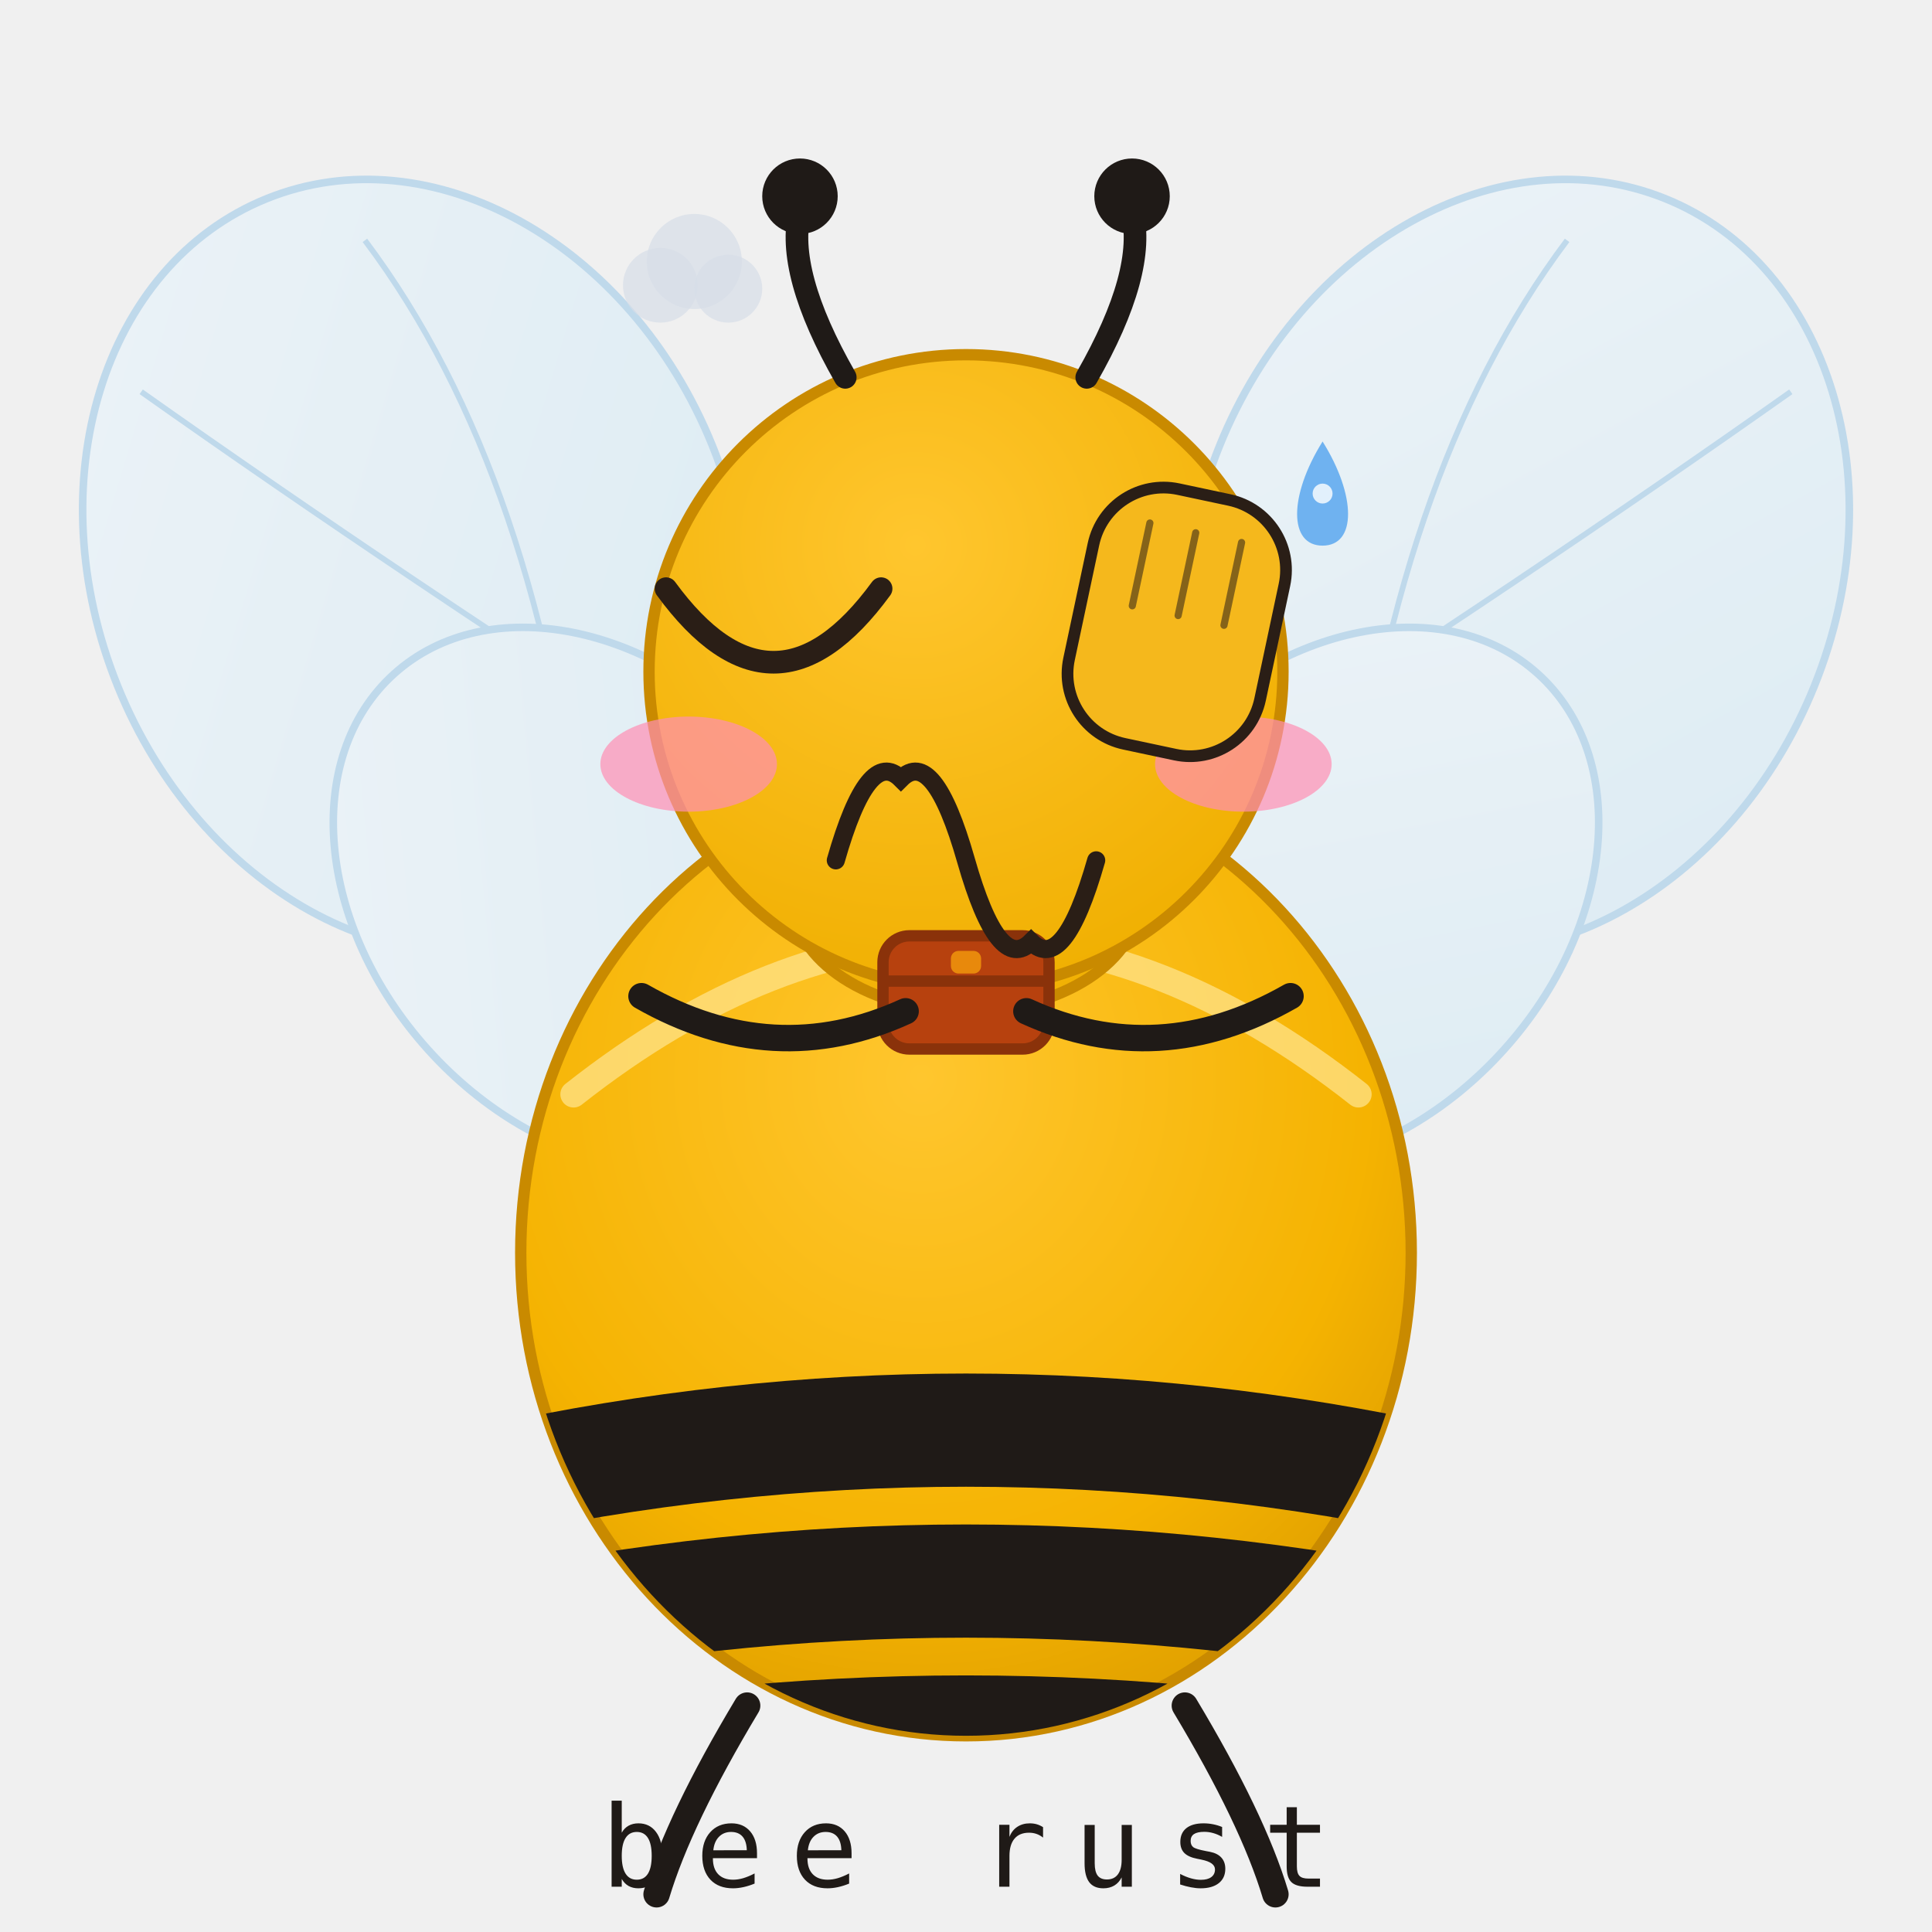
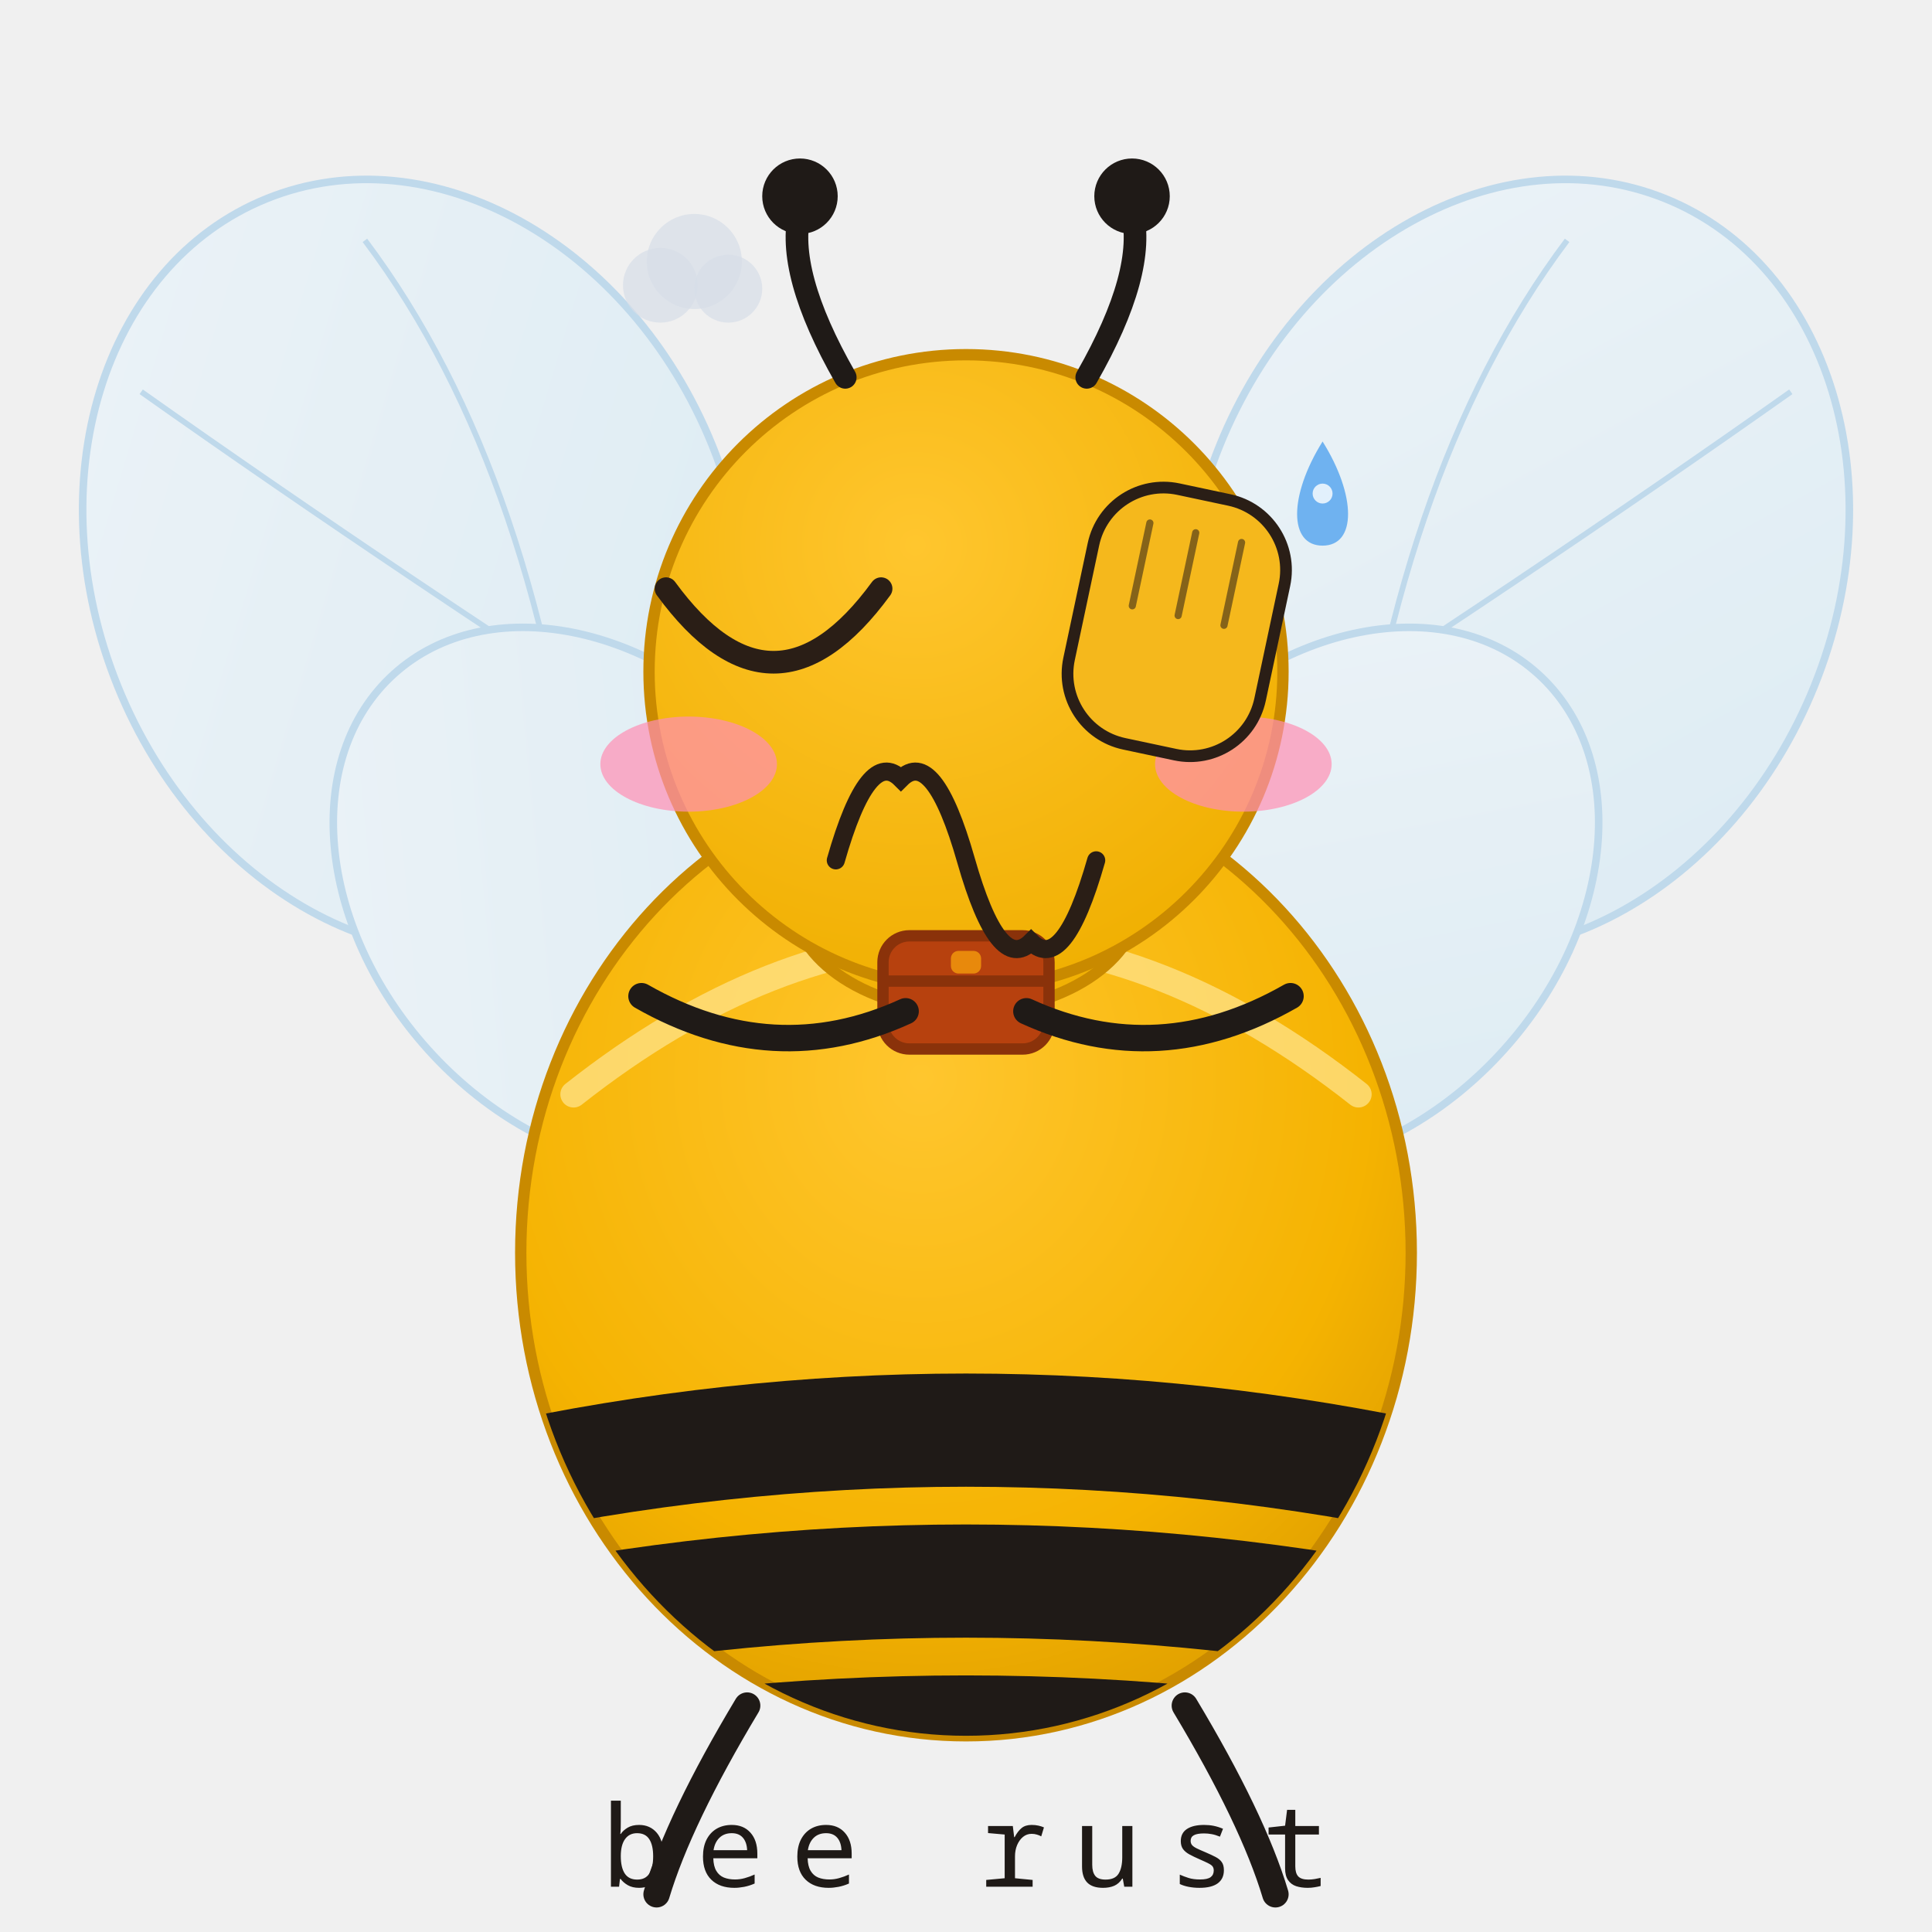
<svg xmlns="http://www.w3.org/2000/svg" viewBox="0 0 512 512" width="512" height="512" role="img" aria-label="Rusty · 捂脸 Facepalm">
  <style>
.ex-motion { animation: ex-headshake 0.9s ease-in-out infinite; transform-box: fill-box; transform-origin: 50% 50%; }
.ex-anim-tear { animation: ex-tear 1.8s ease-in infinite; transform-box: fill-box; transform-origin: center; }
.ex-anim-sweat { animation: ex-tear 1.5s ease-in infinite; transform-box: fill-box; transform-origin: center; }
.ex-anim-heart { animation: ex-heart 2.2s ease-out infinite; transform-box: fill-box; transform-origin: center; }
.ex-anim-spark { animation: ex-spark 1.9s ease-in-out infinite; transform-box: fill-box; transform-origin: center; }
.ex-anim-rain { animation: ex-rain 1.4s linear infinite; transform-box: fill-box; transform-origin: center; }
.ex-anim-confetti { animation: ex-confetti 2.4s linear infinite; transform-box: fill-box; transform-origin: center; }
.ex-anim-pulse { animation: ex-pulse 1.6s ease-in-out infinite; transform-box: fill-box; transform-origin: center; }
.ex-anim-knock { animation: ex-knock 0.55s ease-in-out infinite; transform-box: fill-box; transform-origin: center; }
.ex-anim-knockline { animation: ex-knockline 0.55s ease-out infinite; transform-box: fill-box; transform-origin: center; }
.ex-anim-palm { animation: ex-palm 0.9s ease-in-out infinite; transform-box: fill-box; transform-origin: center; }
.ex-anim-steam { animation: ex-steam 1.8s ease-out infinite; transform-box: fill-box; transform-origin: center; }
.ex-anim-shock { animation: ex-shock 0.5s ease-in-out infinite; transform-box: fill-box; transform-origin: center; }
.ex-anim-please { animation: ex-please 1.4s ease-in-out infinite; transform-box: fill-box; transform-origin: center; }
.ex-anim-drift { animation: ex-drift 4.5s ease-in-out infinite; transform-box: fill-box; transform-origin: center; }
@keyframes ex-headshake { 0%,100% { transform: rotate(0deg); } 25% { transform: rotate(-2deg); } 75% { transform: rotate(2deg); } }
@keyframes ex-tear { 0% { transform: translateY(0); opacity: 0; } 18% { opacity: 1; } 100% { transform: translateY(33px); opacity: 0; } }
@keyframes ex-heart { 0% { transform: translateY(0) scale(.65); opacity: 0; } 20% { opacity: 1; } 100% { transform: translateY(-54px) scale(1.15); opacity: 0; } }
@keyframes ex-spark { 0%,100% { transform: scale(.6) rotate(0deg); opacity: .3; } 50% { transform: scale(1.15) rotate(25deg); opacity: 1; } }
@keyframes ex-rain { 0% { transform: translateY(0); opacity: 0; } 20% { opacity: 1; } 100% { transform: translateY(36px); opacity: 0; } }
@keyframes ex-confetti { 0% { transform: translateY(-10.5px) rotate(0deg); opacity: 1; } 100% { transform: translateY(48px) rotate(200deg); opacity: 0; } }
@keyframes ex-pulse { 0%,100% { transform: scale(1); opacity: .35; } 50% { transform: scale(1.18); opacity: .7; } }
@keyframes ex-knock { 0%,100% { transform: translateX(13.5px); } 35% { transform: translateX(0); } }
@keyframes ex-knockline { 0%,100% { transform: scaleX(.6); opacity: .35; } 35% { transform: scaleX(1); opacity: 1; } }
@keyframes ex-palm { 0%,100% { transform: translateY(0) rotate(0deg); } 50% { transform: translateY(-3.6px) rotate(-4deg); } }
@keyframes ex-steam { 0% { transform: translateY(0); opacity: .7; } 100% { transform: translateY(-27px); opacity: 0; } }
@keyframes ex-shock { 0%,100% { transform: scaleX(.7); opacity: .4; } 50% { transform: scaleX(1.25); opacity: 1; } }
@keyframes ex-please { 0%,100% { transform: translateY(0); } 50% { transform: translateY(-5.4px); } }
@keyframes ex-drift { 0%,100% { transform: translateY(0); } 50% { transform: translateY(-6px); } }
@media (prefers-reduced-motion: reduce) {
  .ex-motion, [class*="ex-anim-"] { animation: none !important; }
}
</style>
  <g class="ex-motion ex-facepalm">
    <g class="ex-base">
      <defs>
        <radialGradient id="bellyGrad" cx="45%" cy="32%" r="72%">
          <stop offset="0%" stop-color="#FFC62E" />
          <stop offset="70%" stop-color="#F5B301">
        
      </stop>
          <stop offset="100%" stop-color="#DE9E00" />
        </radialGradient>
        <radialGradient id="headGrad" cx="42%" cy="30%" r="75%">
          <stop offset="0%" stop-color="#FFC62E" />
          <stop offset="100%" stop-color="#F0AF00" />
        </radialGradient>
        <linearGradient id="wingGrad" x1="0" y1="0" x2="1" y2="1">
          <stop offset="0%" stop-color="#EAF5FC" />
          <stop offset="100%" stop-color="#CFE8F5" />
        </linearGradient>
        <clipPath id="bellyClip">
          <ellipse cx="256" cy="332" rx="118" ry="128" />
        </clipPath>
      </defs>
      <g>
        <g fill="url(#wingGrad)" stroke="#9FC9E8" stroke-width="2" opacity="0.6">
          <g>
            <ellipse cx="110" cy="150" rx="85" ry="105" transform="rotate(-22 110 150)" />
            <path d="M60 80 Q105 150 165 235" fill="none" stroke-width="1.5" transform="rotate(-22 110 150)" />
            <path d="M130 65 Q150 140 120 245" fill="none" stroke-width="1.5" transform="rotate(-22 110 150)" />
          </g>
          <g>
            <ellipse cx="402" cy="150" rx="85" ry="105" transform="rotate(22 402 150)" />
            <path d="M452 80 Q407 150 347 235" fill="none" stroke-width="1.5" transform="rotate(22 402 150)" />
            <path d="M382 65 Q362 140 392 245" fill="none" stroke-width="1.5" transform="rotate(22 402 150)" />
          </g>
          <g>
            <ellipse cx="158" cy="238" rx="60" ry="80" transform="rotate(-42 158 238)" />
          </g>
          <g>
            <ellipse cx="354" cy="238" rx="60" ry="80" transform="rotate(42 354 238)" />
          </g>
        </g>
        <g stroke="#1F1A17" stroke-width="7" stroke-linecap="round" fill="none">
          <path d="M198 452 Q180 482 174 502" />
          <path d="M314 452 Q332 482 338 502" />
        </g>
        <g>
          <ellipse cx="256" cy="332" rx="118" ry="128" fill="url(#bellyGrad)" stroke="#C98A00" stroke-width="3" />
          <path d="M152 290 Q256 208 360 290" fill="none" stroke="#FFE38A" stroke-width="7" stroke-linecap="round" opacity="0.75">
      
    </path>
          <g clip-path="url(#bellyClip)">
            <path d="M128 378 Q256 350 384 378 L384 408 Q256 380 128 408 Z" fill="#1F1A17" />
            <path d="M124 418 Q256 390 388 418 L388 448 Q256 420 124 448 Z" fill="#1F1A17" />
            <path d="M120 458 Q256 430 392 458 L392 486 Q256 460 120 486 Z" fill="#1F1A17" />
          </g>
        </g>
        <ellipse cx="256" cy="238" rx="46" ry="30" fill="url(#headGrad)" stroke="#C98A00" stroke-width="3" />
        <circle cx="256" cy="178" r="84" fill="url(#headGrad)" stroke="#C98A00" stroke-width="3" />
        <g stroke="#1F1A17" stroke-width="6" stroke-linecap="round" fill="#1F1A17">
          <path d="M224 100 Q208 72 212 56" fill="none" />
          <circle cx="212" cy="52" r="7" />
          <path d="M288 100 Q304 72 300 56" fill="none" />
          <circle cx="300" cy="52" r="7" />
        </g>
        <g>
          <rect x="234" y="248" width="44" height="30" rx="7" fill="#B7410E" stroke="#8A320A" stroke-width="3" />
          <path d="M234 260 L278 260" stroke="#8A320A" stroke-width="3" />
          <rect x="252" y="252" width="8" height="6" rx="2" fill="#E8890C" />
          <path d="M170 264 Q205 284 240 268" fill="none" stroke="#1F1A17" stroke-width="7" stroke-linecap="round" />
          <path d="M342 264 Q307 284 272 268" fill="none" stroke="#1F1A17" stroke-width="7" stroke-linecap="round" />
        </g>
-         <text x="256" y="500" text-anchor="middle" font-family="ui-monospace,SFMono-Regular,Menlo,monospace" font-size="30" letter-spacing="7" fill="#1F1A17">bee rust</text>
+         <text x="256" y="500" text-anchor="middle" font-family="'JetBrains Mono','Noto Sans Mono','DejaVu Sans Mono',ui-monospace,monospace" font-size="30" letter-spacing="7" fill="#1F1A17">bee rust</text>
      </g>
    </g>
    <g class="ex-face">
      <path d="M 176.5,156 Q 205,195 233.5,156" fill="none" stroke="#2A1E16" stroke-width="6" stroke-linecap="round" />
      <path d="M 221.5,228 Q 230.12,197.76 238.75,206.4 Q 247.38,197.76 256,228 Q 264.62,258.24 273.25,249.6 Q 281.88,258.24 290.5,228" fill="none" stroke="#2A1E16" stroke-width="4.8" stroke-linecap="round" />
      <ellipse cx="182.5" cy="202.5" rx="23.4" ry="12.6" fill="#FF8FB3" opacity="0.7" />
      <ellipse cx="329.5" cy="202.5" rx="23.4" ry="12.6" fill="#FF8FB3" opacity="0.7" />
      <g transform="translate(311.5 166.5) rotate(12)">
        <rect class="ex-anim-palm" x="-25.88" y="-36.23" width="51.75" height="69" rx="18.98" fill="#F5B81C" stroke="#2A1E16" stroke-width="3.1" />
        <path class="ex-anim-palm" d="M -12.42,-25.88 L -12.42,-3.45" stroke="#2A1E16" stroke-width="1.9" stroke-linecap="round" opacity=".55" />
        <path class="ex-anim-palm" d="M 0,-25.88 L 0,-3.45" stroke="#2A1E16" stroke-width="1.9" stroke-linecap="round" opacity=".55" />
        <path class="ex-anim-palm" d="M 12.42,-25.88 L 12.42,-3.45" stroke="#2A1E16" stroke-width="1.9" stroke-linecap="round" opacity=".55" />
      </g>
      <g transform="translate(175 75.6)">
        <circle class="ex-anim-steam" style="animation-delay:0.0s" r="9.9" fill="#D7DEE8" opacity=".72" />
      </g>
      <g transform="translate(184 69.3)">
        <circle class="ex-anim-steam" style="animation-delay:0.28s" r="12.6" fill="#D7DEE8" opacity=".72" />
      </g>
      <g transform="translate(193 76.5)">
        <circle class="ex-anim-steam" style="animation-delay:0.56s" r="9" fill="#D7DEE8" opacity=".72" />
      </g>
      <g transform="translate(0 0)">
        <path class="ex-anim-sweat" style="animation-delay:0.2s" d="M 350.5,117 C 359.5,131.4 359.5,144.6 350.5,144.6 C 341.5,144.6 341.5,131.4 350.5,117 Z" fill="#6FB2F0" />
        <circle cx="350.5" cy="130.8" r="2.64" fill="#FFFFFF" opacity=".8" />
      </g>
    </g>
  </g>
</svg>
